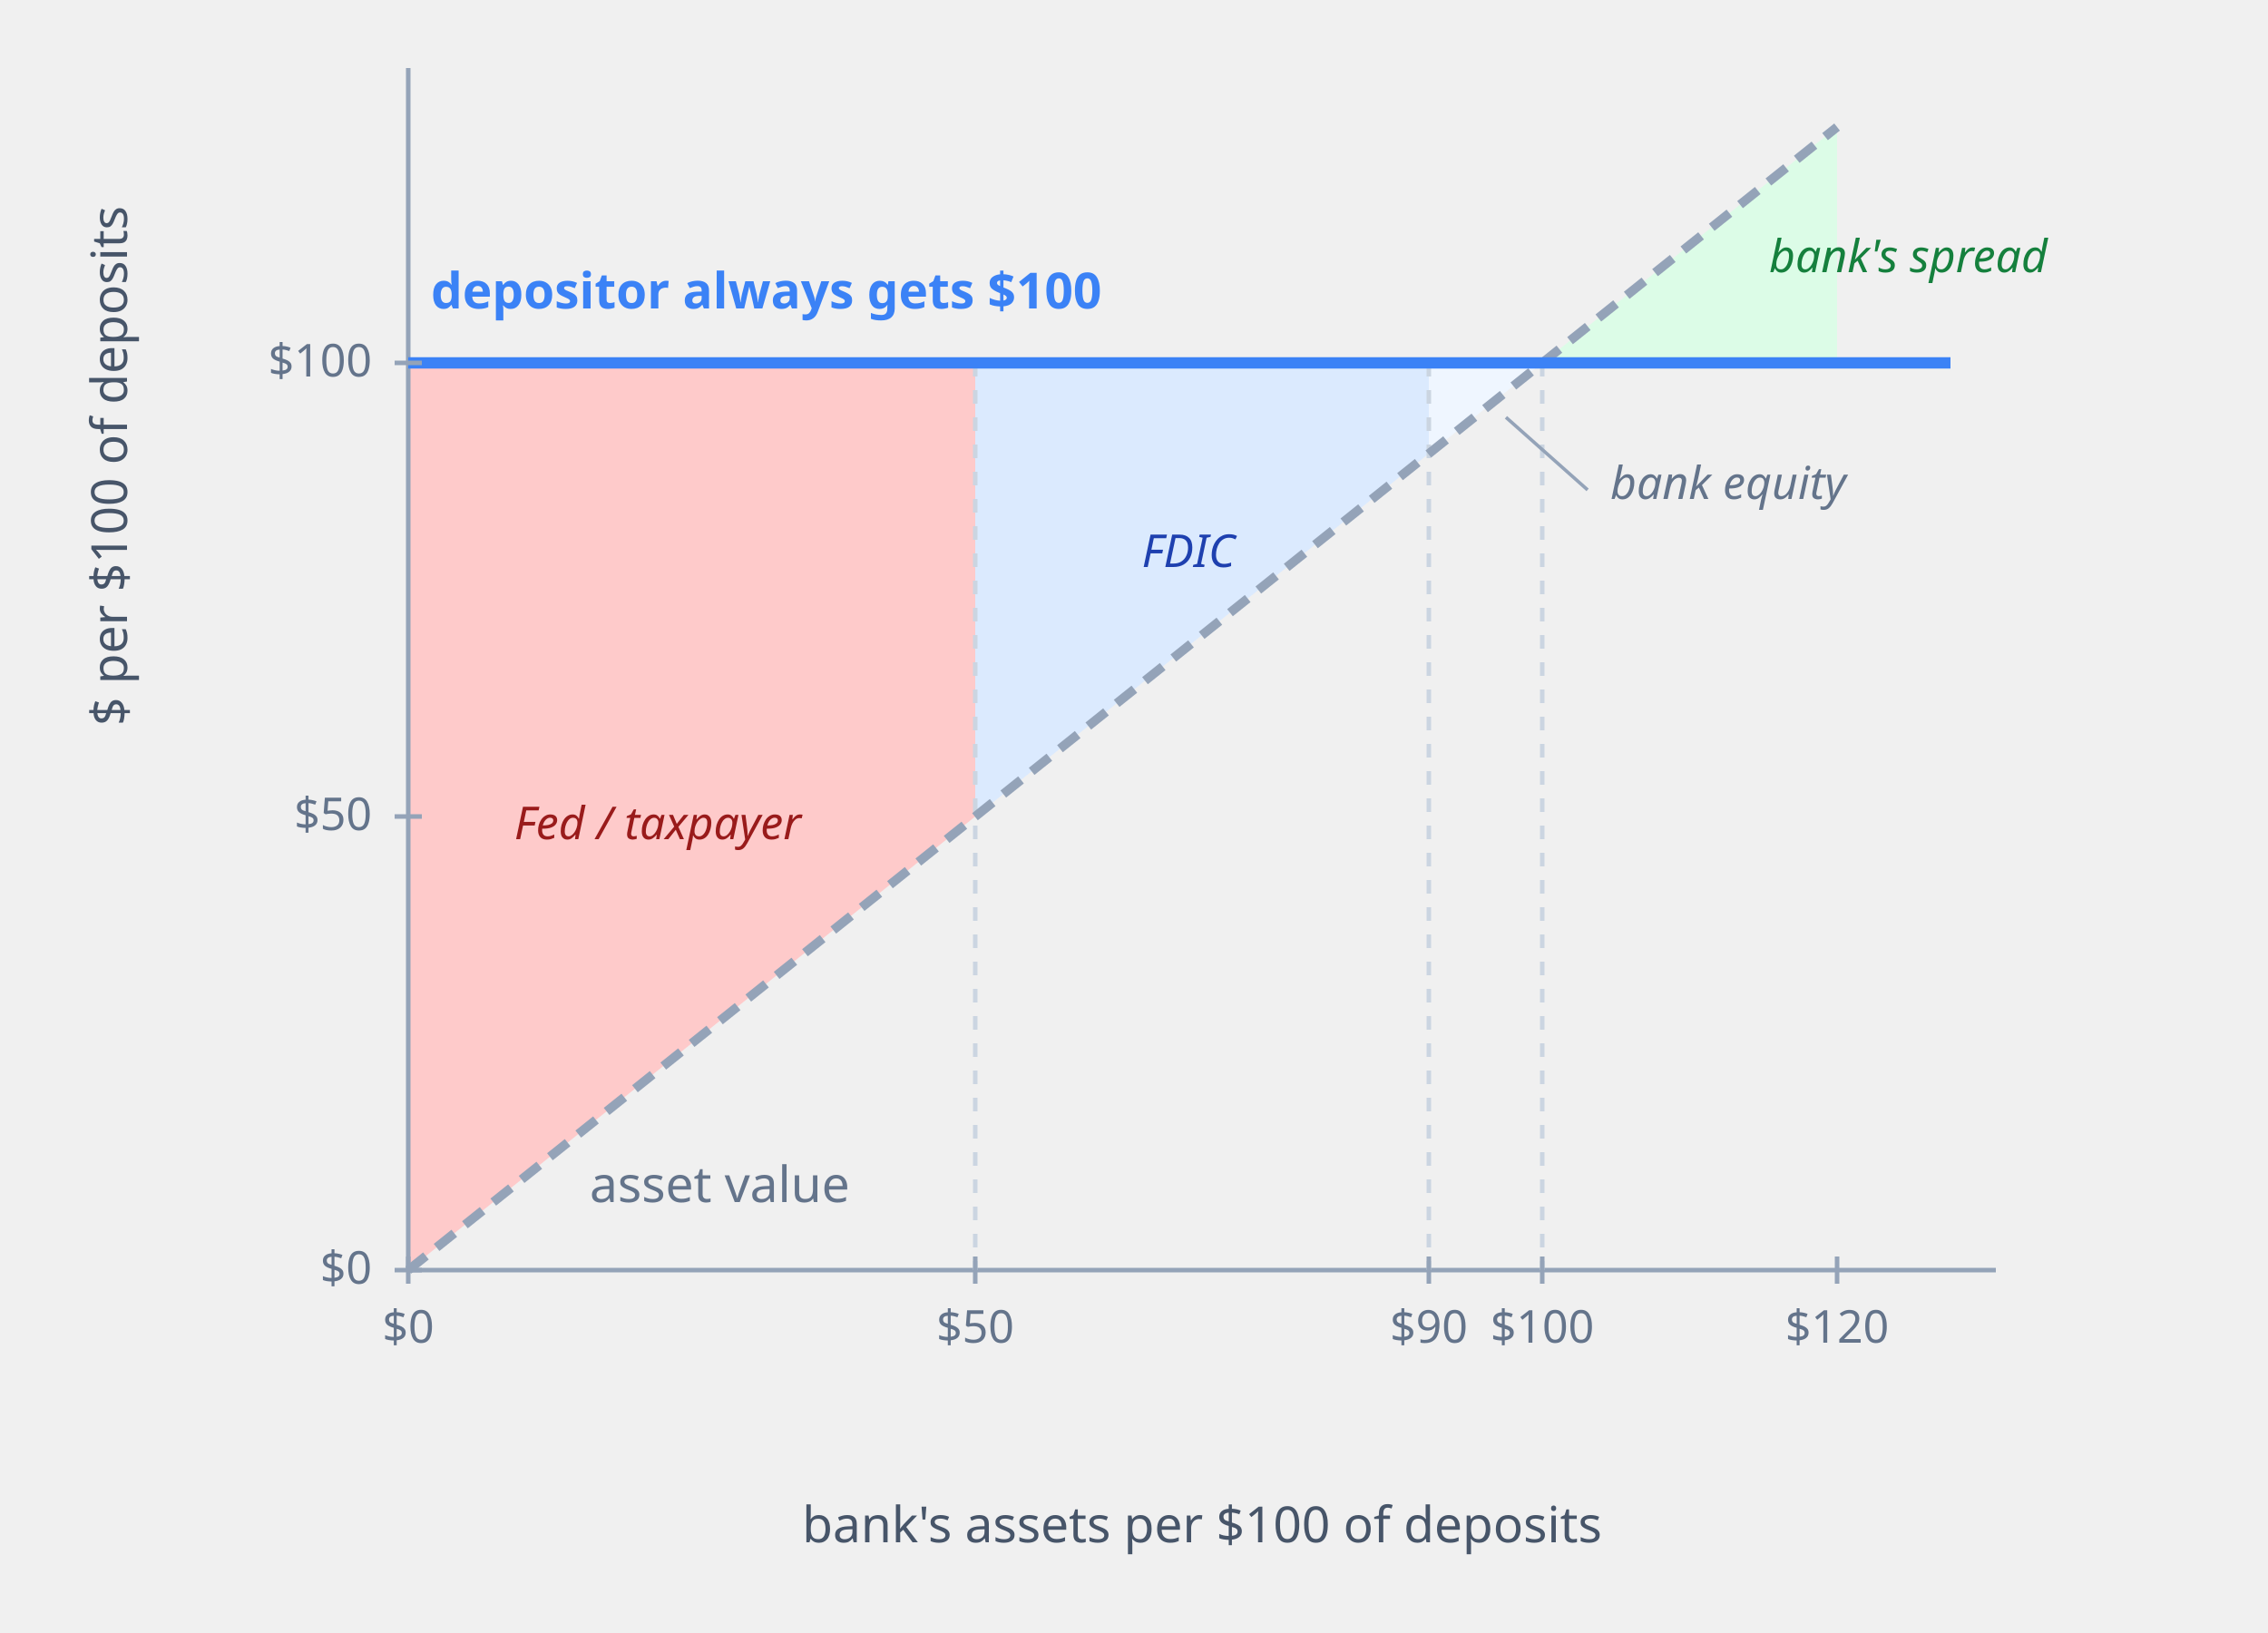
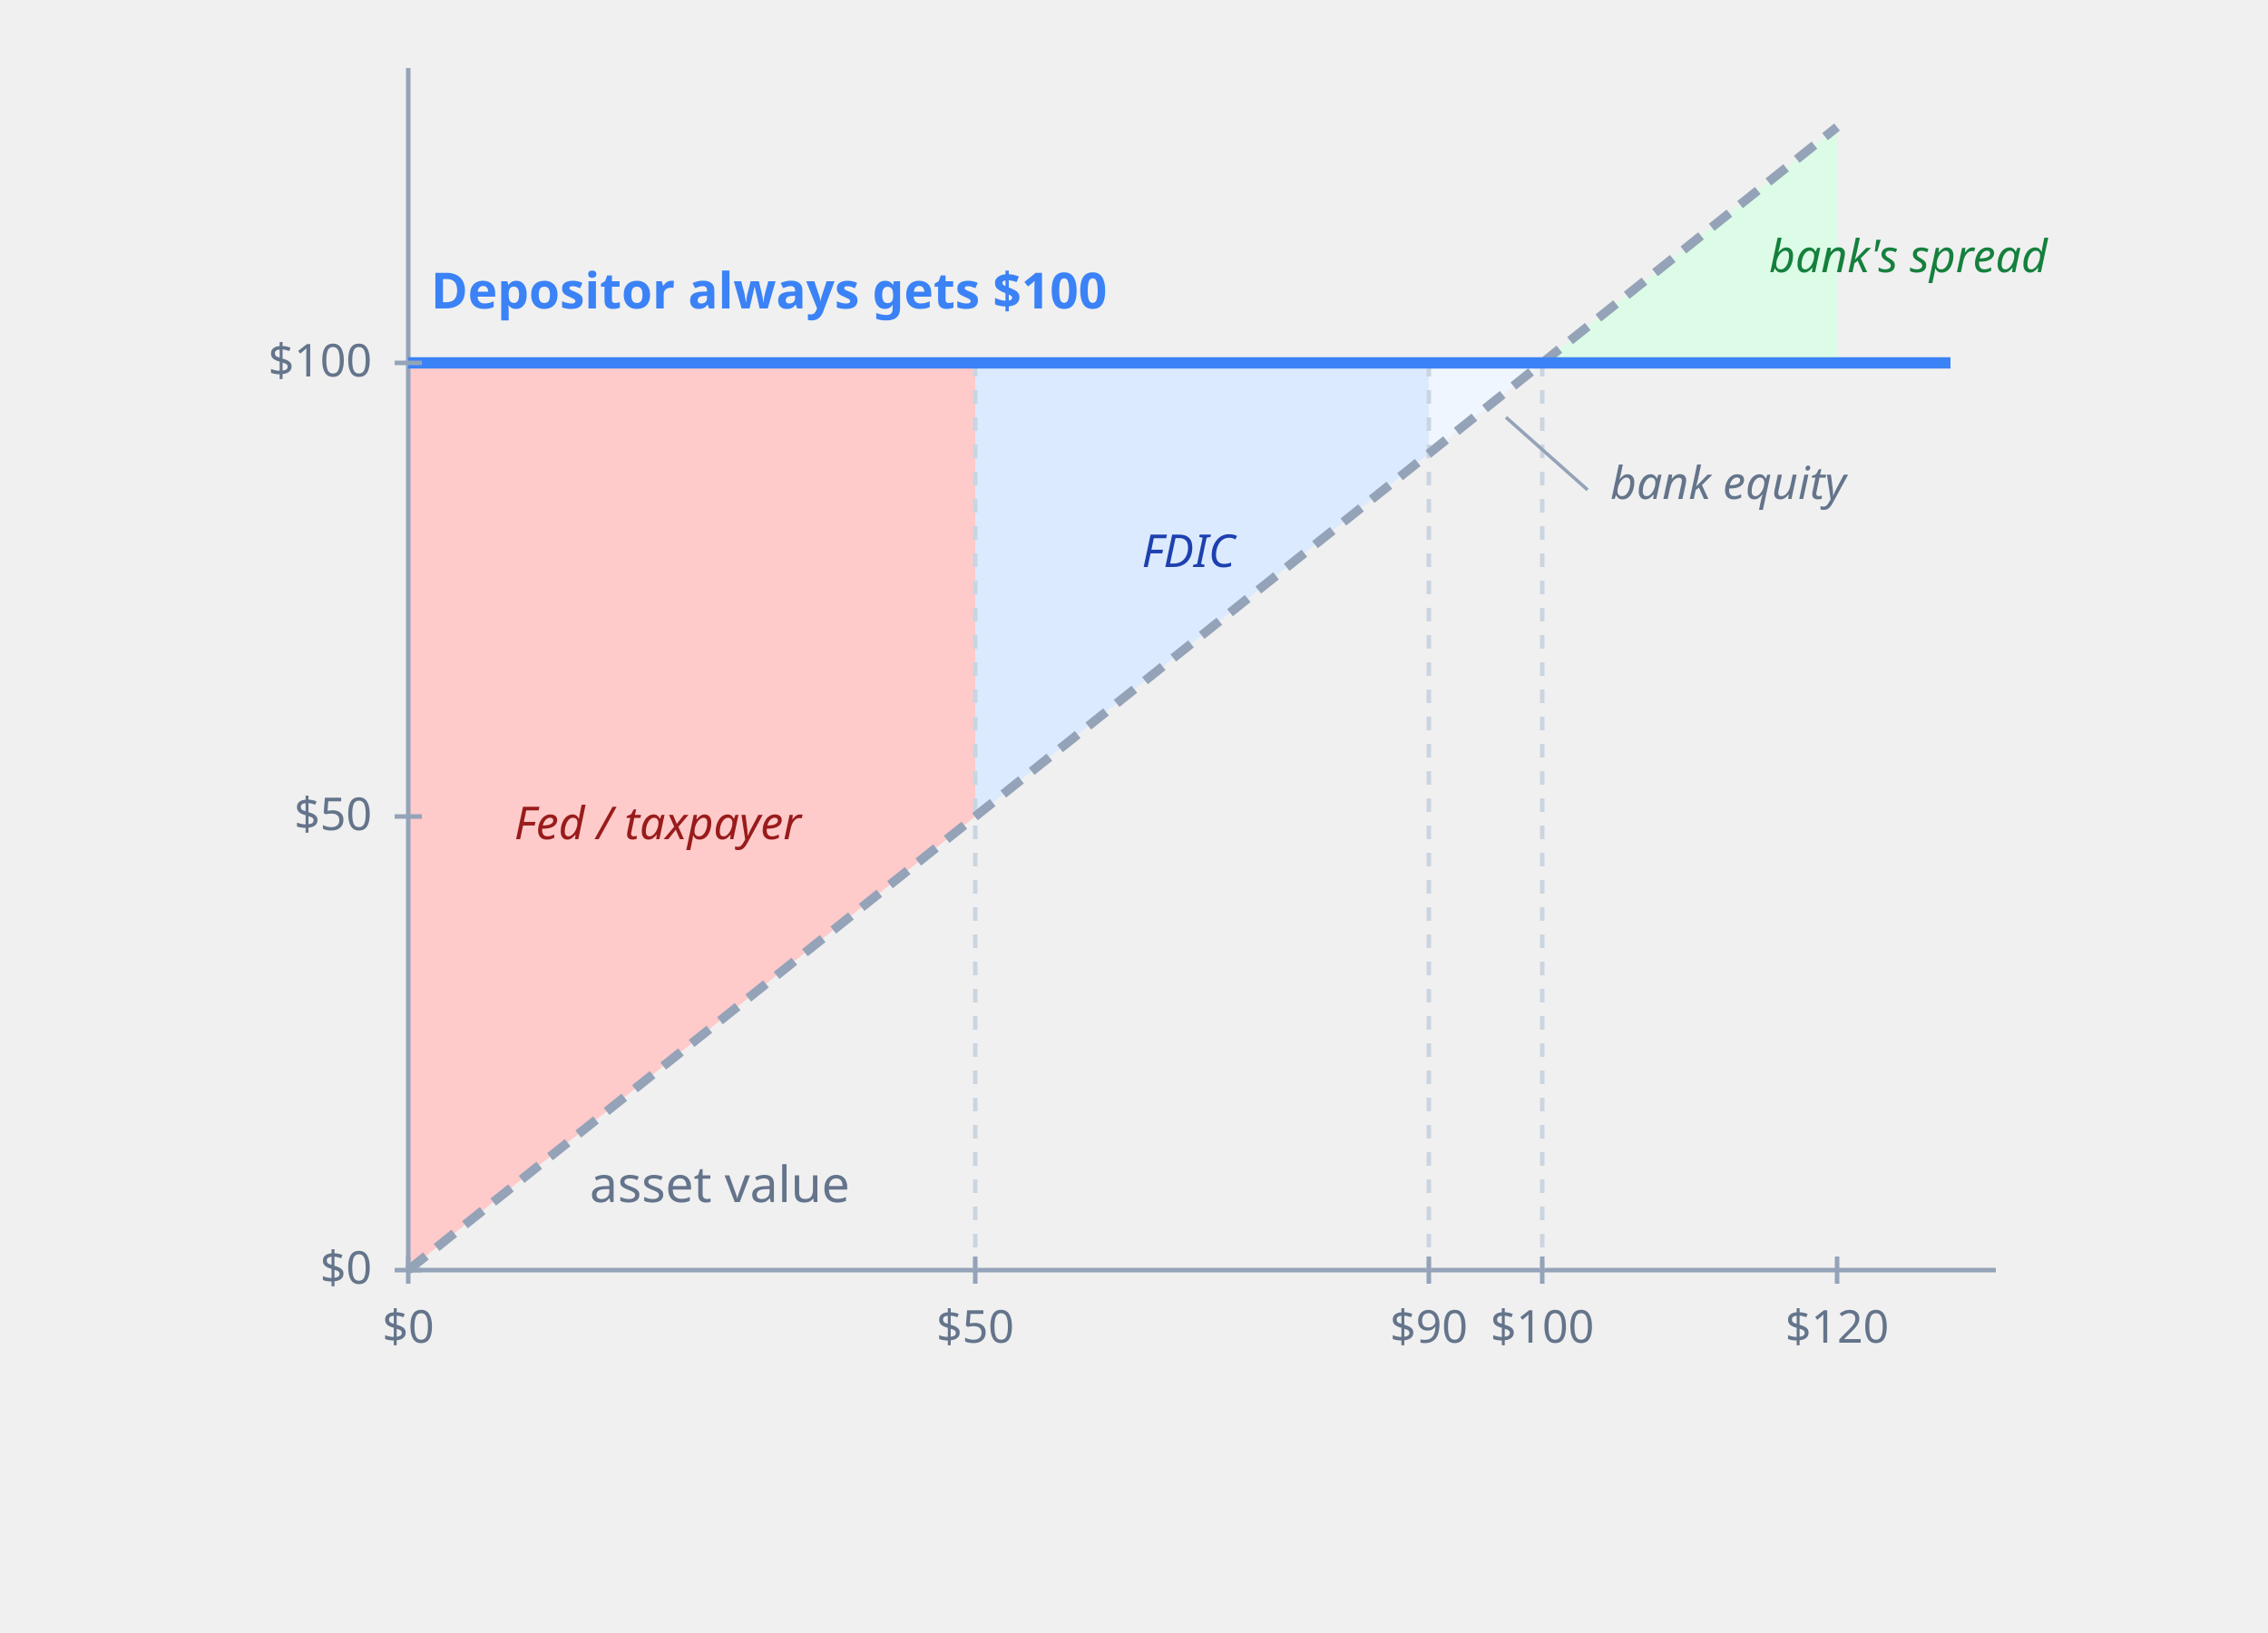
<svg xmlns="http://www.w3.org/2000/svg" viewBox="0 0 500 360" font-family="system-ui, sans-serif" style="max-width:480px; width:100%; height:auto;">
  <defs>
    <style>
      @keyframes dotSweep {
        0%   { transform: translate(405px, 28px);  opacity: 0; }
        5%   { transform: translate(405px, 28px);  opacity: 1; }
        20%  { transform: translate(340px, 80px);  opacity: 1; }
        85%  { transform: translate(90px,  280px); opacity: 1; }
        92%  { transform: translate(90px,  280px); opacity: 0; }
        100% { transform: translate(405px, 28px);  opacity: 0; }
      }

      @keyframes spreadFill {
        0%, 3%, 22%, 100% { fill: #dcfce7; }
        8%, 17%           { fill: #bbf7d0; }
      }
      @keyframes equityFill {
        0%, 19%, 28%, 100% { fill: #eff6ff; }
        21%, 26%           { fill: #dbeafe; }
      }
      @keyframes fdicFill {
        0%, 26%, 54%, 100% { fill: #dbeafe; }
        28%, 52%           { fill: #bfdbfe; }
      }
      @keyframes fedFill {
        0%, 52%, 86%, 100% { fill: #fecaca; }
        54%, 84%           { fill: #fca5a5; }
      }

      .dot         { animation: dotSweep   12s linear infinite; }
      .zone-spread { animation: spreadFill 12s linear infinite; }
      .zone-equity { animation: equityFill 12s linear infinite; }
      .zone-fdic   { animation: fdicFill   12s linear infinite; }
      .zone-fed    { animation: fedFill    12s linear infinite; }

      @media (prefers-reduced-motion: reduce) {
        .dot, .zone-spread, .zone-equity, .zone-fdic, .zone-fed { animation: none; }
      }
    </style>
  </defs>
  <polygon class="zone-fed" points="90,280 90,80 215,80 215,180" fill="#fecaca" />
  <polygon class="zone-fdic" points="215,180 215,80 315,80 315,100" fill="#dbeafe" />
  <polygon class="zone-equity" points="315,100 315,80 340,80" fill="#eff6ff" />
  <polygon class="zone-spread" points="340,80 405,80 405,28" fill="#dcfce7" />
  <line x1="90" y1="280" x2="440" y2="280" stroke="#94a3b8" stroke-width="1" />
  <line x1="90" y1="280" x2="90" y2="15" stroke="#94a3b8" stroke-width="1" />
  <line x1="340" y1="80" x2="340" y2="280" stroke="#cbd5e1" stroke-width="1" stroke-dasharray="3,3" />
  <line x1="315" y1="80" x2="315" y2="280" stroke="#cbd5e1" stroke-width="1" stroke-dasharray="3,3" />
  <line x1="215" y1="80" x2="215" y2="280" stroke="#cbd5e1" stroke-width="1" stroke-dasharray="3,3" />
  <polyline points="90,280 340,80 405,28" fill="none" stroke="#94a3b8" stroke-width="2" stroke-dasharray="5,3" />
  <line x1="90" y1="80" x2="430" y2="80" stroke="#3b82f6" stroke-width="2.5" />
  <circle class="dot" r="5" fill="#475569" stroke="#ffffff" stroke-width="1.5" cx="0" cy="0" opacity="0" />
  <line x1="90" y1="277" x2="90" y2="283" stroke="#94a3b8" stroke-width="1" />
  <text x="90" y="296" text-anchor="middle" font-size="10" fill="#64748b">$0</text>
  <line x1="215" y1="277" x2="215" y2="283" stroke="#94a3b8" stroke-width="1" />
  <text x="215" y="296" text-anchor="middle" font-size="10" fill="#64748b">$50</text>
  <line x1="315" y1="277" x2="315" y2="283" stroke="#94a3b8" stroke-width="1" />
  <text x="315" y="296" text-anchor="middle" font-size="10" fill="#64748b">$90</text>
  <line x1="340" y1="277" x2="340" y2="283" stroke="#94a3b8" stroke-width="1" />
  <text x="340" y="296" text-anchor="middle" font-size="10" fill="#64748b">$100</text>
  <line x1="405" y1="277" x2="405" y2="283" stroke="#94a3b8" stroke-width="1" />
  <text x="405" y="296" text-anchor="middle" font-size="10" fill="#64748b">$120</text>
  <line x1="87" y1="280" x2="93" y2="280" stroke="#94a3b8" stroke-width="1" />
  <text x="82" y="283" text-anchor="end" font-size="10" fill="#64748b">$0</text>
  <line x1="87" y1="180" x2="93" y2="180" stroke="#94a3b8" stroke-width="1" />
  <text x="82" y="183" text-anchor="end" font-size="10" fill="#64748b">$50</text>
  <line x1="87" y1="80" x2="93" y2="80" stroke="#94a3b8" stroke-width="1" />
  <text x="82" y="83" text-anchor="end" font-size="10" fill="#64748b">$100</text>
-   <text x="265" y="340" text-anchor="middle" font-size="11" fill="#475569">bank's assets per $100 of deposits</text>
-   <text x="28" y="160" font-size="11" fill="#475569" transform="rotate(-90 28 160)">$ per $100 of deposits</text>
  <text x="145" y="185" text-anchor="middle" font-size="10" fill="#991b1b" font-style="italic">Fed / taxpayer</text>
  <text x="262" y="125" text-anchor="middle" font-size="10" fill="#1e40af" font-style="italic">FDIC</text>
  <text x="355" y="110" font-size="10" fill="#64748b" font-style="italic">bank equity</text>
  <line x1="350" y1="108" x2="332" y2="92" stroke="#94a3b8" stroke-width="0.75" />
  <text x="390" y="60" font-size="10" fill="#15803d" font-style="italic">bank's spread</text>
-   <text x="95" y="68" font-size="11" fill="#3b82f6" font-weight="600">depositor always gets $100</text>
+   <text x="95" y="68" font-size="11" fill="#3b82f6" font-weight="600">Depositor always gets $100</text>
  <text x="130" y="265" font-size="11" fill="#64748b">asset value</text>
</svg>
